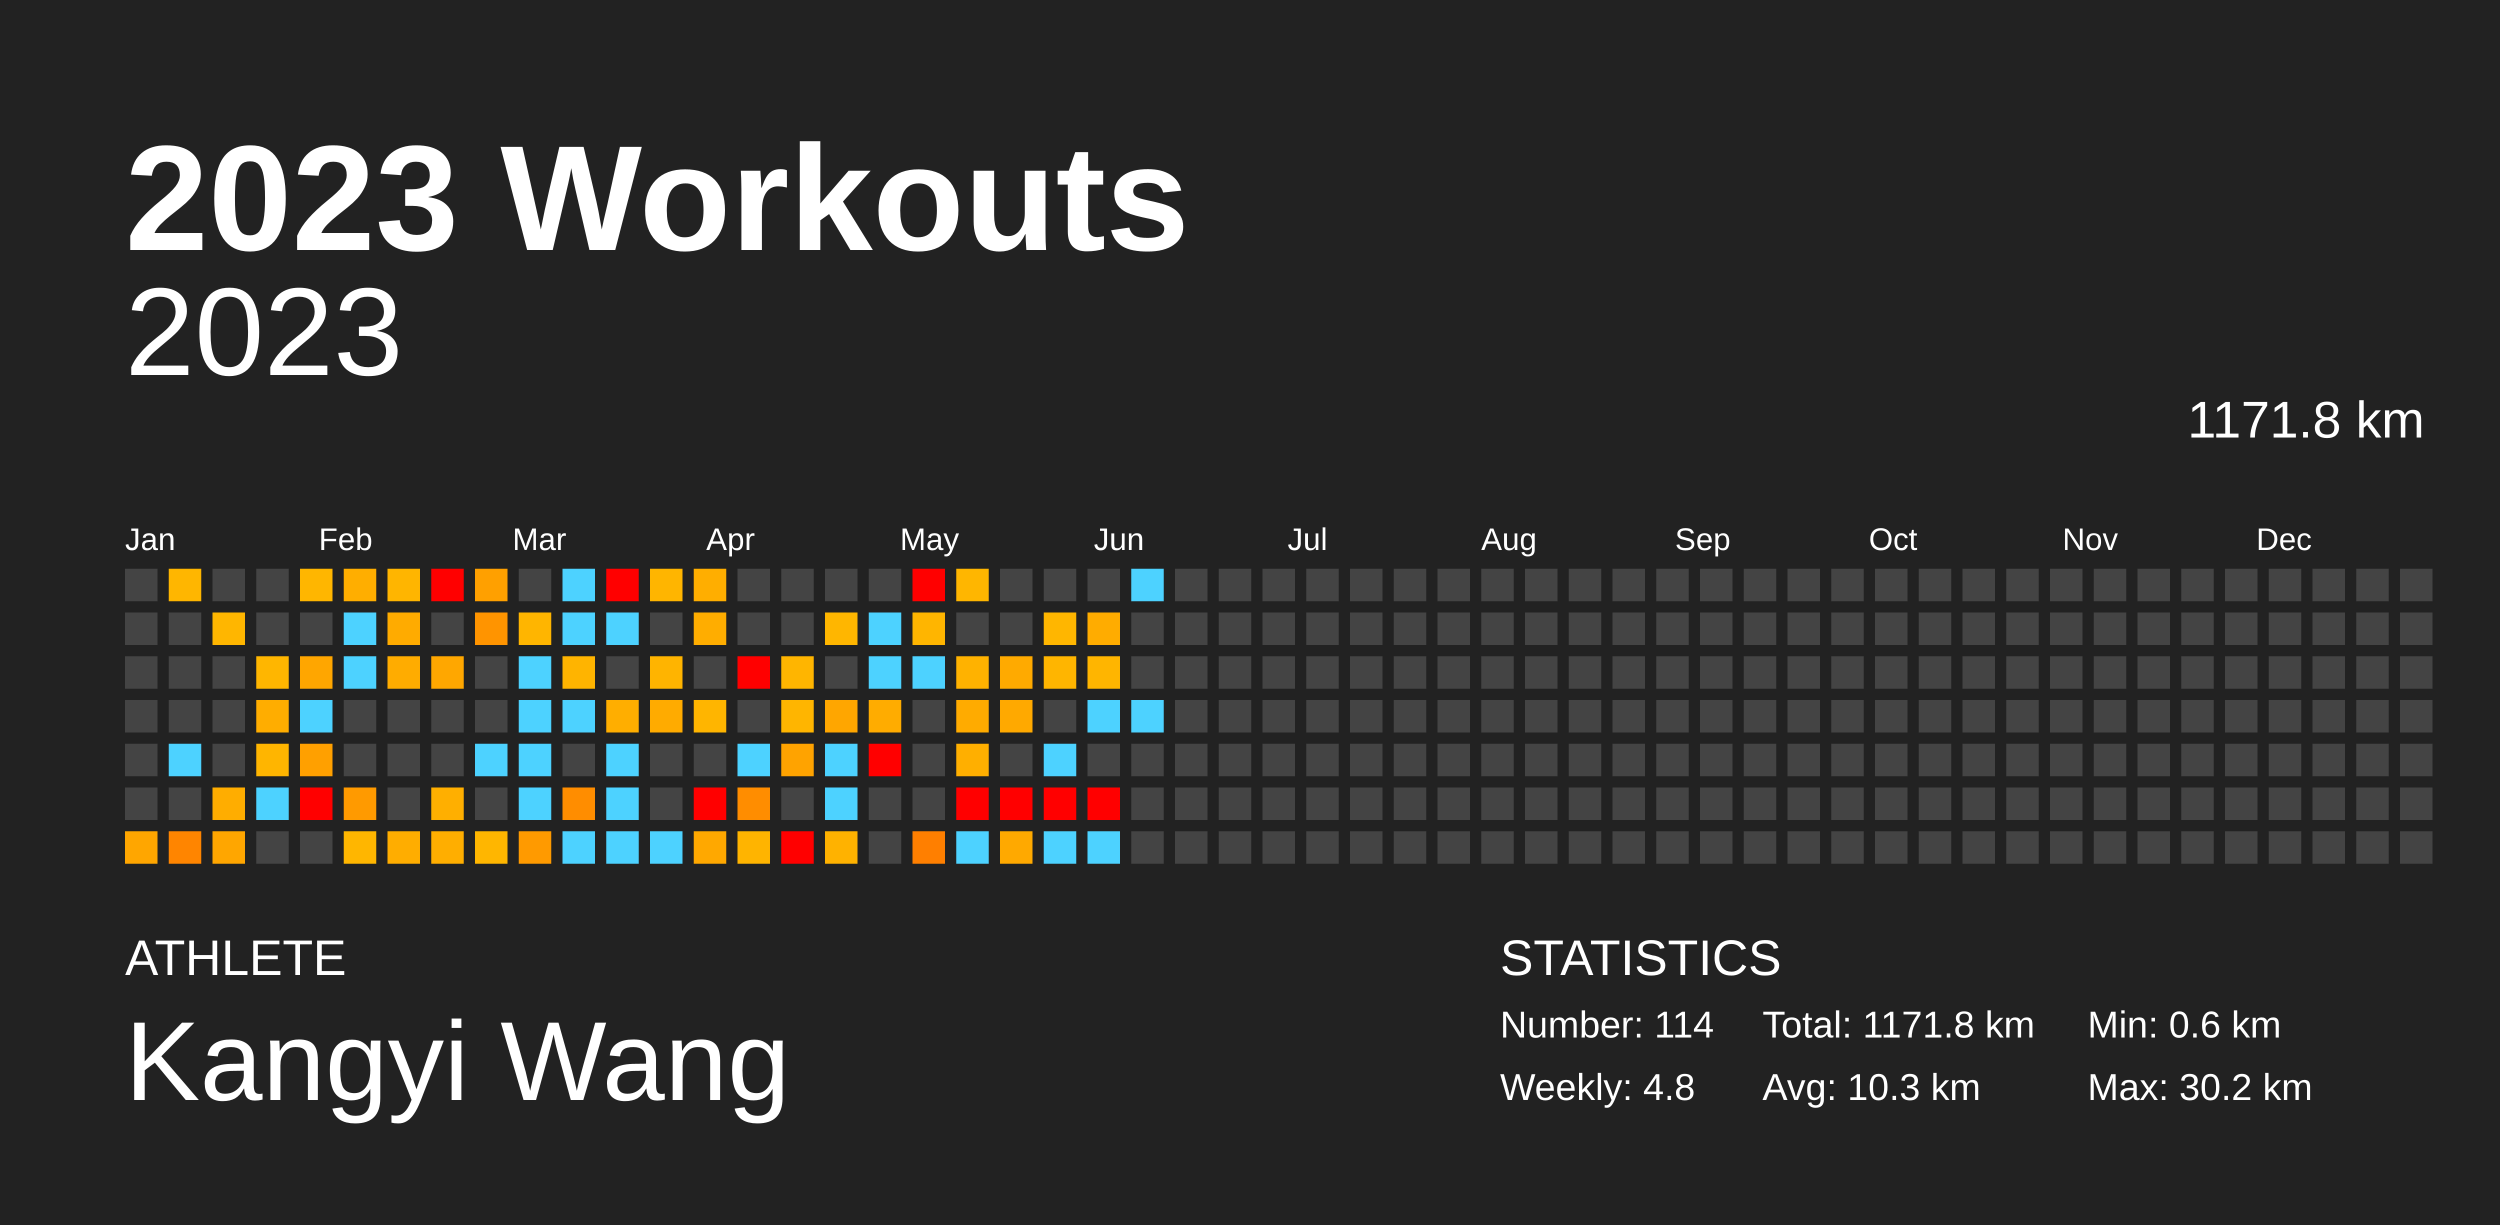
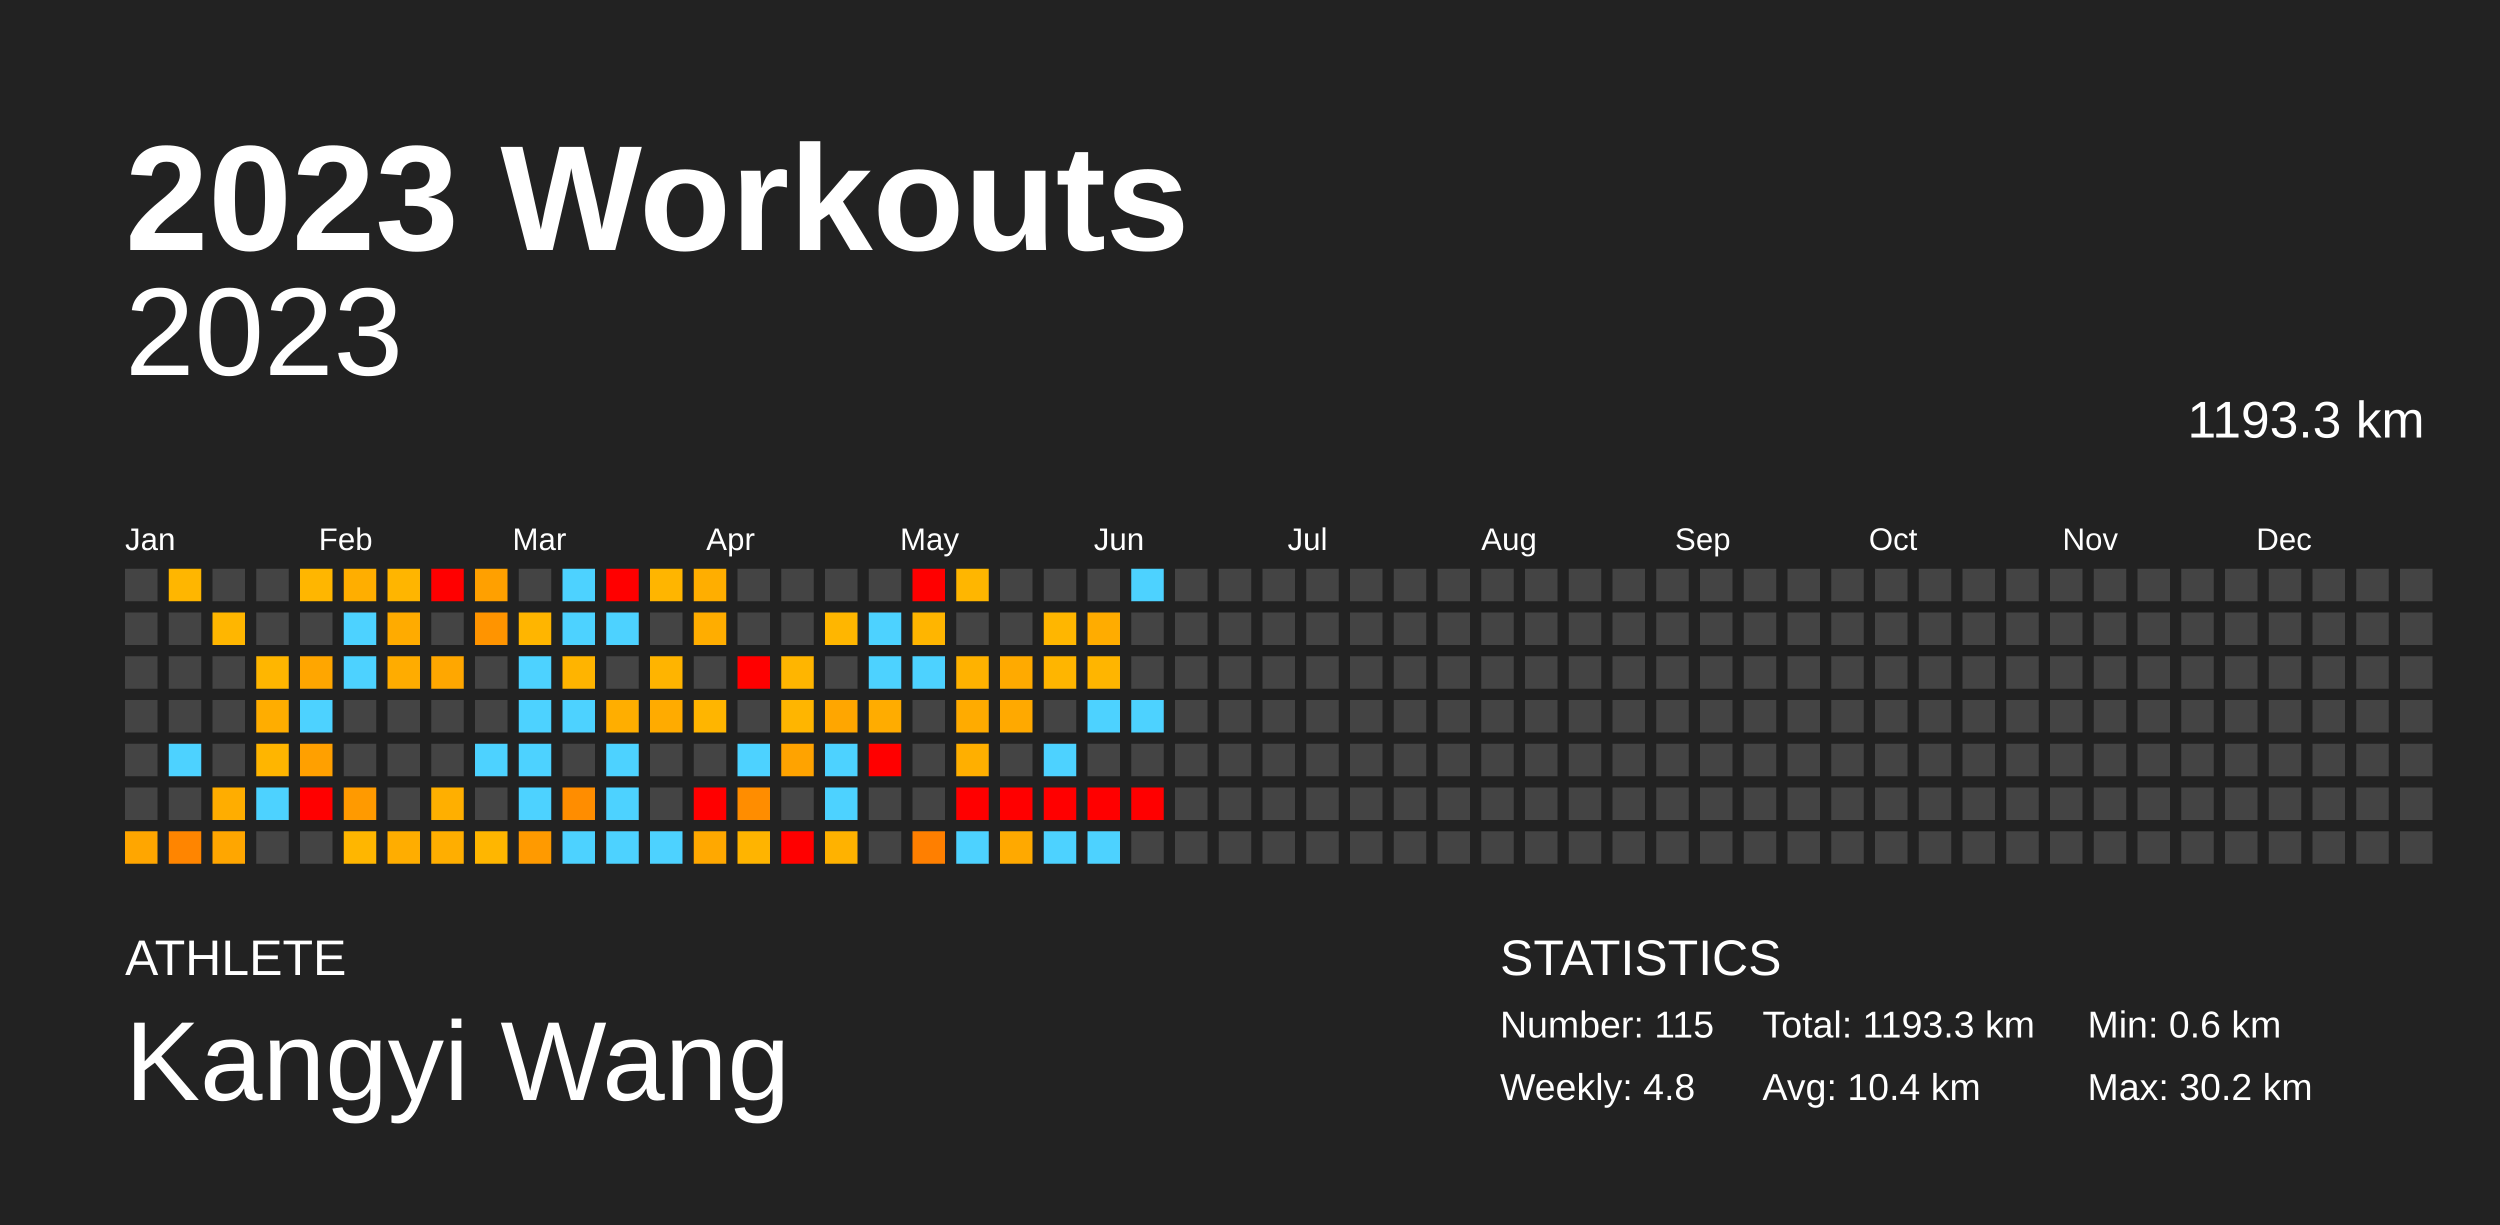
<svg xmlns="http://www.w3.org/2000/svg" baseProfile="full" height="98mm" version="1.1" viewBox="0,0,200,98" width="200mm">
  <defs />
  <rect fill="#222222" height="98" width="200" x="0" y="0" />
  <text fill="#FFFFFF" style="font-size:12px; font-family:Arial; font-weight:bold;" x="10" y="20">2023 Workouts</text>
  <text fill="#FFFFFF" style="font-size:4px; font-family:Arial" x="10" y="78">ATHLETE</text>
  <text fill="#FFFFFF" style="font-size:9px; font-family:Arial" x="10" y="88">Kangyi Wang</text>
  <text fill="#FFFFFF" style="font-size:4px; font-family:Arial" x="120" y="78">STATISTICS</text>
-   <text fill="#FFFFFF" style="font-size:3px; font-family:Arial" x="120" y="83">Number: 114</text>
+   <text fill="#FFFFFF" style="font-size:3px; font-family:Arial" x="120" y="83">Number: 115</text>
  <text fill="#FFFFFF" style="font-size:3px; font-family:Arial" x="120" y="88">Weekly: 4.8</text>
-   <text fill="#FFFFFF" style="font-size:3px; font-family:Arial" x="141" y="83">Total: 1171.8 km</text>
-   <text fill="#FFFFFF" style="font-size:3px; font-family:Arial" x="141" y="88">Avg: 10.3 km</text>
+   <text fill="#FFFFFF" style="font-size:3px; font-family:Arial" x="141" y="83">Total: 1193.3 km</text>
+   <text fill="#FFFFFF" style="font-size:3px; font-family:Arial" x="141" y="88">Avg: 10.4 km</text>
  <text fill="#FFFFFF" style="font-size:3px; font-family:Arial" x="167" y="83">Min: 0.6 km</text>
  <text fill="#FFFFFF" style="font-size:3px; font-family:Arial" x="167" y="88">Max: 30.2 km</text>
  <text alignment-baseline="hanging" fill="#FFFFFF" style="font-size:10.0px; font-family:Arial;" x="10" y="30">2023</text>
-   <text alignment-baseline="hanging" fill="#FFFFFF" style="font-size:4.125px; font-family:Arial;" x="175" y="35">1171.8 km</text>
+   <text alignment-baseline="hanging" fill="#FFFFFF" style="font-size:4.125px; font-family:Arial;" x="175" y="35">1193.3 km</text>
  <text fill="#FFFFFF" style="font-size:2.5px; font-family:Arial" x="10.0" y="44">Jan</text>
  <text fill="#FFFFFF" style="font-size:2.5px; font-family:Arial" x="25.5" y="44">Feb</text>
  <text fill="#FFFFFF" style="font-size:2.5px; font-family:Arial" x="41.0" y="44">Mar</text>
  <text fill="#FFFFFF" style="font-size:2.5px; font-family:Arial" x="56.5" y="44">Apr</text>
  <text fill="#FFFFFF" style="font-size:2.5px; font-family:Arial" x="72.0" y="44">May</text>
  <text fill="#FFFFFF" style="font-size:2.5px; font-family:Arial" x="87.5" y="44">Jun</text>
  <text fill="#FFFFFF" style="font-size:2.5px; font-family:Arial" x="103.0" y="44">Jul</text>
  <text fill="#FFFFFF" style="font-size:2.5px; font-family:Arial" x="118.5" y="44">Aug</text>
  <text fill="#FFFFFF" style="font-size:2.5px; font-family:Arial" x="134.0" y="44">Sep</text>
  <text fill="#FFFFFF" style="font-size:2.5px; font-family:Arial" x="149.5" y="44">Oct</text>
  <text fill="#FFFFFF" style="font-size:2.5px; font-family:Arial" x="165.0" y="44">Nov</text>
  <text fill="#FFFFFF" style="font-size:2.5px; font-family:Arial" x="180.5" y="44">Dec</text>
  <rect fill="#444444" height="2.6" width="2.6" x="10.0" y="45.5" />
  <rect fill="#444444" height="2.6" width="2.6" x="10.0" y="49.0" />
  <rect fill="#444444" height="2.6" width="2.6" x="10.0" y="52.5" />
  <rect fill="#444444" height="2.6" width="2.6" x="10.0" y="56.0" />
  <rect fill="#444444" height="2.6" width="2.6" x="10.0" y="59.5" />
  <rect fill="#444444" height="2.6" width="2.6" x="10.0" y="63.0" />
  <rect fill="#ffa600" height="2.6" width="2.6" x="10.0" y="66.5" />
  <rect fill="#ffb600" height="2.6" width="2.6" x="13.5" y="45.5" />
  <rect fill="#444444" height="2.6" width="2.6" x="13.5" y="49.0" />
  <rect fill="#444444" height="2.6" width="2.6" x="13.5" y="52.5" />
  <rect fill="#444444" height="2.6" width="2.6" x="13.5" y="56.0" />
  <rect fill="#4dd2ff" height="2.6" width="2.6" x="13.5" y="59.5" />
  <rect fill="#444444" height="2.6" width="2.6" x="13.5" y="63.0" />
  <rect fill="#ff8500" height="2.6" width="2.6" x="13.5" y="66.5" />
  <rect fill="#444444" height="2.6" width="2.6" x="17.0" y="45.5" />
  <rect fill="#ffb600" height="2.6" width="2.6" x="17.0" y="49.0" />
  <rect fill="#444444" height="2.6" width="2.6" x="17.0" y="52.5" />
  <rect fill="#444444" height="2.6" width="2.6" x="17.0" y="56.0" />
  <rect fill="#444444" height="2.6" width="2.6" x="17.0" y="59.5" />
  <rect fill="#ffad00" height="2.6" width="2.6" x="17.0" y="63.0" />
  <rect fill="#ffa600" height="2.6" width="2.6" x="17.0" y="66.5" />
  <rect fill="#444444" height="2.6" width="2.6" x="20.5" y="45.5" />
  <rect fill="#444444" height="2.6" width="2.6" x="20.5" y="49.0" />
  <rect fill="#ffb600" height="2.6" width="2.6" x="20.5" y="52.5" />
  <rect fill="#ffad00" height="2.6" width="2.6" x="20.5" y="56.0" />
  <rect fill="#ffb500" height="2.6" width="2.6" x="20.5" y="59.5" />
  <rect fill="#4dd2ff" height="2.6" width="2.6" x="20.5" y="63.0" />
  <rect fill="#444444" height="2.6" width="2.6" x="20.5" y="66.5" />
  <rect fill="#ffb600" height="2.6" width="2.6" x="24.0" y="45.5" />
  <rect fill="#444444" height="2.6" width="2.6" x="24.0" y="49.0" />
  <rect fill="#ffa600" height="2.6" width="2.6" x="24.0" y="52.5" />
  <rect fill="#4dd2ff" height="2.6" width="2.6" x="24.0" y="56.0" />
  <rect fill="#ffa000" height="2.6" width="2.6" x="24.0" y="59.5" />
  <rect fill="red" height="2.6" width="2.6" x="24.0" y="63.0" />
  <rect fill="#444444" height="2.6" width="2.6" x="24.0" y="66.5" />
  <rect fill="#ffae00" height="2.6" width="2.6" x="27.5" y="45.5" />
  <rect fill="#4dd2ff" height="2.6" width="2.6" x="27.5" y="49.0" />
  <rect fill="#4dd2ff" height="2.6" width="2.6" x="27.5" y="52.5" />
  <rect fill="#444444" height="2.6" width="2.6" x="27.5" y="56.0" />
  <rect fill="#444444" height="2.6" width="2.6" x="27.5" y="59.5" />
  <rect fill="#ff9a00" height="2.6" width="2.6" x="27.5" y="63.0" />
  <rect fill="#ffb600" height="2.6" width="2.6" x="27.5" y="66.5" />
  <rect fill="#ffb500" height="2.6" width="2.6" x="31.0" y="45.5" />
  <rect fill="#ffab00" height="2.6" width="2.6" x="31.0" y="49.0" />
  <rect fill="#ffac00" height="2.6" width="2.6" x="31.0" y="52.5" />
  <rect fill="#444444" height="2.6" width="2.6" x="31.0" y="56.0" />
  <rect fill="#444444" height="2.6" width="2.6" x="31.0" y="59.5" />
  <rect fill="#444444" height="2.6" width="2.6" x="31.0" y="63.0" />
  <rect fill="#ffad00" height="2.6" width="2.6" x="31.0" y="66.5" />
  <rect fill="red" height="2.6" width="2.6" x="34.5" y="45.5" />
  <rect fill="#444444" height="2.6" width="2.6" x="34.5" y="49.0" />
  <rect fill="#ffa700" height="2.6" width="2.6" x="34.5" y="52.5" />
  <rect fill="#444444" height="2.6" width="2.6" x="34.5" y="56.0" />
  <rect fill="#444444" height="2.6" width="2.6" x="34.5" y="59.5" />
  <rect fill="#ffaf00" height="2.6" width="2.6" x="34.5" y="63.0" />
  <rect fill="#ffae00" height="2.6" width="2.6" x="34.5" y="66.5" />
  <rect fill="#ffa000" height="2.6" width="2.6" x="38.0" y="45.5" />
  <rect fill="#ff9400" height="2.6" width="2.6" x="38.0" y="49.0" />
  <rect fill="#444444" height="2.6" width="2.6" x="38.0" y="52.5" />
  <rect fill="#444444" height="2.6" width="2.6" x="38.0" y="56.0" />
  <rect fill="#4dd2ff" height="2.6" width="2.6" x="38.0" y="59.5" />
  <rect fill="#444444" height="2.6" width="2.6" x="38.0" y="63.0" />
  <rect fill="#ffb600" height="2.6" width="2.6" x="38.0" y="66.5" />
  <rect fill="#444444" height="2.6" width="2.6" x="41.5" y="45.5" />
  <rect fill="#ffb500" height="2.6" width="2.6" x="41.5" y="49.0" />
  <rect fill="#4dd2ff" height="2.6" width="2.6" x="41.5" y="52.5" />
  <rect fill="#4dd2ff" height="2.6" width="2.6" x="41.5" y="56.0" />
  <rect fill="#4dd2ff" height="2.6" width="2.6" x="41.5" y="59.5" />
  <rect fill="#4dd2ff" height="2.6" width="2.6" x="41.5" y="63.0" />
  <rect fill="#ff9a00" height="2.6" width="2.6" x="41.5" y="66.5" />
  <rect fill="#4dd2ff" height="2.6" width="2.6" x="45.0" y="45.5" />
  <rect fill="#4dd2ff" height="2.6" width="2.6" x="45.0" y="49.0" />
  <rect fill="#ffb400" height="2.6" width="2.6" x="45.0" y="52.5" />
  <rect fill="#4dd2ff" height="2.6" width="2.6" x="45.0" y="56.0" />
  <rect fill="#444444" height="2.6" width="2.6" x="45.0" y="59.5" />
  <rect fill="#ff8d00" height="2.6" width="2.6" x="45.0" y="63.0" />
  <rect fill="#4dd2ff" height="2.6" width="2.6" x="45.0" y="66.5" />
  <rect fill="red" height="2.6" width="2.6" x="48.5" y="45.5" />
  <rect fill="#4dd2ff" height="2.6" width="2.6" x="48.5" y="49.0" />
  <rect fill="#444444" height="2.6" width="2.6" x="48.5" y="52.5" />
  <rect fill="#ffae00" height="2.6" width="2.6" x="48.5" y="56.0" />
  <rect fill="#4dd2ff" height="2.6" width="2.6" x="48.5" y="59.5" />
  <rect fill="#4dd2ff" height="2.6" width="2.6" x="48.5" y="63.0" />
  <rect fill="#4dd2ff" height="2.6" width="2.6" x="48.5" y="66.5" />
  <rect fill="#ffb500" height="2.6" width="2.6" x="52.0" y="45.5" />
  <rect fill="#444444" height="2.6" width="2.6" x="52.0" y="49.0" />
  <rect fill="#ffb400" height="2.6" width="2.6" x="52.0" y="52.5" />
  <rect fill="#ffab00" height="2.6" width="2.6" x="52.0" y="56.0" />
  <rect fill="#444444" height="2.6" width="2.6" x="52.0" y="59.5" />
  <rect fill="#444444" height="2.6" width="2.6" x="52.0" y="63.0" />
  <rect fill="#4dd2ff" height="2.6" width="2.6" x="52.0" y="66.5" />
  <rect fill="#ffae00" height="2.6" width="2.6" x="55.5" y="45.5" />
  <rect fill="#ffad00" height="2.6" width="2.6" x="55.5" y="49.0" />
  <rect fill="#444444" height="2.6" width="2.6" x="55.5" y="52.5" />
  <rect fill="#ffb500" height="2.6" width="2.6" x="55.5" y="56.0" />
  <rect fill="#444444" height="2.6" width="2.6" x="55.5" y="59.5" />
  <rect fill="red" height="2.6" width="2.6" x="55.5" y="63.0" />
  <rect fill="#ffa800" height="2.6" width="2.6" x="55.5" y="66.5" />
  <rect fill="#444444" height="2.6" width="2.6" x="59.0" y="45.5" />
  <rect fill="#444444" height="2.6" width="2.6" x="59.0" y="49.0" />
  <rect fill="red" height="2.6" width="2.6" x="59.0" y="52.5" />
  <rect fill="#444444" height="2.6" width="2.6" x="59.0" y="56.0" />
  <rect fill="#4dd2ff" height="2.6" width="2.6" x="59.0" y="59.5" />
  <rect fill="#ff8d00" height="2.6" width="2.6" x="59.0" y="63.0" />
  <rect fill="#ffb400" height="2.6" width="2.6" x="59.0" y="66.5" />
  <rect fill="#444444" height="2.6" width="2.6" x="62.5" y="45.5" />
  <rect fill="#444444" height="2.6" width="2.6" x="62.5" y="49.0" />
  <rect fill="#ffb500" height="2.6" width="2.6" x="62.5" y="52.5" />
  <rect fill="#ffb500" height="2.6" width="2.6" x="62.5" y="56.0" />
  <rect fill="#ffa300" height="2.6" width="2.6" x="62.5" y="59.5" />
  <rect fill="#444444" height="2.6" width="2.6" x="62.5" y="63.0" />
  <rect fill="red" height="2.6" width="2.6" x="62.5" y="66.5" />
  <rect fill="#444444" height="2.6" width="2.6" x="66.0" y="45.5" />
  <rect fill="#ffb600" height="2.6" width="2.6" x="66.0" y="49.0" />
  <rect fill="#444444" height="2.6" width="2.6" x="66.0" y="52.5" />
  <rect fill="#ffa600" height="2.6" width="2.6" x="66.0" y="56.0" />
  <rect fill="#4dd2ff" height="2.6" width="2.6" x="66.0" y="59.5" />
  <rect fill="#4dd2ff" height="2.6" width="2.6" x="66.0" y="63.0" />
  <rect fill="#ffb200" height="2.6" width="2.6" x="66.0" y="66.5" />
  <rect fill="#444444" height="2.6" width="2.6" x="69.5" y="45.5" />
  <rect fill="#4dd2ff" height="2.6" width="2.6" x="69.5" y="49.0" />
  <rect fill="#4dd2ff" height="2.6" width="2.6" x="69.5" y="52.5" />
  <rect fill="#ffac00" height="2.6" width="2.6" x="69.5" y="56.0" />
  <rect fill="red" height="2.6" width="2.6" x="69.5" y="59.5" />
  <rect fill="#444444" height="2.6" width="2.6" x="69.5" y="63.0" />
  <rect fill="#444444" height="2.6" width="2.6" x="69.5" y="66.5" />
  <rect fill="red" height="2.6" width="2.6" x="73.0" y="45.5" />
  <rect fill="#ffb500" height="2.6" width="2.6" x="73.0" y="49.0" />
  <rect fill="#4dd2ff" height="2.6" width="2.6" x="73.0" y="52.5" />
  <rect fill="#444444" height="2.6" width="2.6" x="73.0" y="56.0" />
  <rect fill="#444444" height="2.6" width="2.6" x="73.0" y="59.5" />
  <rect fill="#444444" height="2.6" width="2.6" x="73.0" y="63.0" />
  <rect fill="#ff7f00" height="2.6" width="2.6" x="73.0" y="66.5" />
  <rect fill="#ffb600" height="2.6" width="2.6" x="76.5" y="45.5" />
  <rect fill="#444444" height="2.6" width="2.6" x="76.5" y="49.0" />
  <rect fill="#ffb200" height="2.6" width="2.6" x="76.5" y="52.5" />
  <rect fill="#ffab00" height="2.6" width="2.6" x="76.5" y="56.0" />
  <rect fill="#ffaf00" height="2.6" width="2.6" x="76.5" y="59.5" />
  <rect fill="red" height="2.6" width="2.6" x="76.5" y="63.0" />
  <rect fill="#4dd2ff" height="2.6" width="2.6" x="76.5" y="66.5" />
  <rect fill="#444444" height="2.6" width="2.6" x="80.0" y="45.5" />
  <rect fill="#444444" height="2.6" width="2.6" x="80.0" y="49.0" />
  <rect fill="#ffaa00" height="2.6" width="2.6" x="80.0" y="52.5" />
  <rect fill="#ffa900" height="2.6" width="2.6" x="80.0" y="56.0" />
  <rect fill="#444444" height="2.6" width="2.6" x="80.0" y="59.5" />
  <rect fill="red" height="2.6" width="2.6" x="80.0" y="63.0" />
  <rect fill="#ffa900" height="2.6" width="2.6" x="80.0" y="66.5" />
  <rect fill="#444444" height="2.6" width="2.6" x="83.5" y="45.5" />
  <rect fill="#ffb600" height="2.6" width="2.6" x="83.5" y="49.0" />
  <rect fill="#ffb500" height="2.6" width="2.6" x="83.5" y="52.5" />
  <rect fill="#444444" height="2.6" width="2.6" x="83.5" y="56.0" />
  <rect fill="#4dd2ff" height="2.6" width="2.6" x="83.5" y="59.5" />
  <rect fill="red" height="2.6" width="2.6" x="83.5" y="63.0" />
  <rect fill="#4dd2ff" height="2.6" width="2.6" x="83.5" y="66.5" />
  <rect fill="#444444" height="2.6" width="2.6" x="87.0" y="45.5" />
  <rect fill="#ffac00" height="2.6" width="2.6" x="87.0" y="49.0" />
  <rect fill="#ffb500" height="2.6" width="2.6" x="87.0" y="52.5" />
  <rect fill="#4dd2ff" height="2.6" width="2.6" x="87.0" y="56.0" />
  <rect fill="#444444" height="2.6" width="2.6" x="87.0" y="59.5" />
  <rect fill="red" height="2.6" width="2.6" x="87.0" y="63.0" />
  <rect fill="#4dd2ff" height="2.6" width="2.6" x="87.0" y="66.5" />
  <rect fill="#4dd2ff" height="2.6" width="2.6" x="90.5" y="45.5" />
  <rect fill="#444444" height="2.6" width="2.6" x="90.5" y="49.0" />
  <rect fill="#444444" height="2.6" width="2.6" x="90.5" y="52.5" />
  <rect fill="#4dd2ff" height="2.6" width="2.6" x="90.5" y="56.0" />
  <rect fill="#444444" height="2.6" width="2.6" x="90.5" y="59.5" />
-   <rect fill="#444444" height="2.6" width="2.6" x="90.5" y="63.0" />
+   <rect fill="red" height="2.6" width="2.6" x="90.5" y="63.0" />
  <rect fill="#444444" height="2.6" width="2.6" x="90.5" y="66.5" />
  <rect fill="#444444" height="2.6" width="2.6" x="94.0" y="45.5" />
  <rect fill="#444444" height="2.6" width="2.6" x="94.0" y="49.0" />
  <rect fill="#444444" height="2.6" width="2.6" x="94.0" y="52.5" />
  <rect fill="#444444" height="2.6" width="2.6" x="94.0" y="56.0" />
  <rect fill="#444444" height="2.6" width="2.6" x="94.0" y="59.5" />
  <rect fill="#444444" height="2.6" width="2.6" x="94.0" y="63.0" />
  <rect fill="#444444" height="2.6" width="2.6" x="94.0" y="66.5" />
  <rect fill="#444444" height="2.6" width="2.6" x="97.5" y="45.5" />
  <rect fill="#444444" height="2.6" width="2.6" x="97.5" y="49.0" />
  <rect fill="#444444" height="2.6" width="2.6" x="97.5" y="52.5" />
  <rect fill="#444444" height="2.6" width="2.6" x="97.5" y="56.0" />
  <rect fill="#444444" height="2.6" width="2.6" x="97.5" y="59.5" />
  <rect fill="#444444" height="2.6" width="2.6" x="97.5" y="63.0" />
  <rect fill="#444444" height="2.6" width="2.6" x="97.5" y="66.5" />
  <rect fill="#444444" height="2.6" width="2.6" x="101.0" y="45.5" />
  <rect fill="#444444" height="2.6" width="2.6" x="101.0" y="49.0" />
  <rect fill="#444444" height="2.6" width="2.6" x="101.0" y="52.5" />
  <rect fill="#444444" height="2.6" width="2.6" x="101.0" y="56.0" />
  <rect fill="#444444" height="2.6" width="2.6" x="101.0" y="59.5" />
  <rect fill="#444444" height="2.6" width="2.6" x="101.0" y="63.0" />
  <rect fill="#444444" height="2.6" width="2.6" x="101.0" y="66.5" />
  <rect fill="#444444" height="2.6" width="2.6" x="104.5" y="45.5" />
  <rect fill="#444444" height="2.6" width="2.6" x="104.5" y="49.0" />
  <rect fill="#444444" height="2.6" width="2.6" x="104.5" y="52.5" />
  <rect fill="#444444" height="2.6" width="2.6" x="104.5" y="56.0" />
  <rect fill="#444444" height="2.6" width="2.6" x="104.5" y="59.5" />
  <rect fill="#444444" height="2.6" width="2.6" x="104.5" y="63.0" />
  <rect fill="#444444" height="2.6" width="2.6" x="104.5" y="66.5" />
  <rect fill="#444444" height="2.6" width="2.6" x="108.0" y="45.5" />
  <rect fill="#444444" height="2.6" width="2.6" x="108.0" y="49.0" />
  <rect fill="#444444" height="2.6" width="2.6" x="108.0" y="52.5" />
  <rect fill="#444444" height="2.6" width="2.6" x="108.0" y="56.0" />
  <rect fill="#444444" height="2.6" width="2.6" x="108.0" y="59.5" />
  <rect fill="#444444" height="2.6" width="2.6" x="108.0" y="63.0" />
  <rect fill="#444444" height="2.6" width="2.6" x="108.0" y="66.5" />
  <rect fill="#444444" height="2.6" width="2.6" x="111.5" y="45.5" />
  <rect fill="#444444" height="2.6" width="2.6" x="111.5" y="49.0" />
  <rect fill="#444444" height="2.6" width="2.6" x="111.5" y="52.5" />
  <rect fill="#444444" height="2.6" width="2.6" x="111.5" y="56.0" />
  <rect fill="#444444" height="2.6" width="2.6" x="111.5" y="59.5" />
  <rect fill="#444444" height="2.6" width="2.6" x="111.5" y="63.0" />
  <rect fill="#444444" height="2.6" width="2.6" x="111.5" y="66.5" />
  <rect fill="#444444" height="2.6" width="2.6" x="115.0" y="45.5" />
  <rect fill="#444444" height="2.6" width="2.6" x="115.0" y="49.0" />
  <rect fill="#444444" height="2.6" width="2.6" x="115.0" y="52.5" />
  <rect fill="#444444" height="2.6" width="2.6" x="115.0" y="56.0" />
  <rect fill="#444444" height="2.6" width="2.6" x="115.0" y="59.5" />
  <rect fill="#444444" height="2.6" width="2.6" x="115.0" y="63.0" />
  <rect fill="#444444" height="2.6" width="2.6" x="115.0" y="66.5" />
  <rect fill="#444444" height="2.6" width="2.6" x="118.5" y="45.5" />
  <rect fill="#444444" height="2.6" width="2.6" x="118.5" y="49.0" />
  <rect fill="#444444" height="2.6" width="2.6" x="118.5" y="52.5" />
  <rect fill="#444444" height="2.6" width="2.6" x="118.5" y="56.0" />
  <rect fill="#444444" height="2.6" width="2.6" x="118.5" y="59.5" />
  <rect fill="#444444" height="2.6" width="2.6" x="118.5" y="63.0" />
  <rect fill="#444444" height="2.6" width="2.6" x="118.5" y="66.5" />
  <rect fill="#444444" height="2.6" width="2.6" x="122.0" y="45.5" />
  <rect fill="#444444" height="2.6" width="2.6" x="122.0" y="49.0" />
  <rect fill="#444444" height="2.6" width="2.6" x="122.0" y="52.5" />
  <rect fill="#444444" height="2.6" width="2.6" x="122.0" y="56.0" />
  <rect fill="#444444" height="2.6" width="2.6" x="122.0" y="59.5" />
  <rect fill="#444444" height="2.6" width="2.6" x="122.0" y="63.0" />
  <rect fill="#444444" height="2.6" width="2.6" x="122.0" y="66.5" />
  <rect fill="#444444" height="2.6" width="2.6" x="125.5" y="45.5" />
  <rect fill="#444444" height="2.6" width="2.6" x="125.5" y="49.0" />
  <rect fill="#444444" height="2.6" width="2.6" x="125.5" y="52.5" />
  <rect fill="#444444" height="2.6" width="2.6" x="125.5" y="56.0" />
  <rect fill="#444444" height="2.6" width="2.6" x="125.5" y="59.5" />
  <rect fill="#444444" height="2.6" width="2.6" x="125.5" y="63.0" />
  <rect fill="#444444" height="2.6" width="2.6" x="125.5" y="66.5" />
  <rect fill="#444444" height="2.6" width="2.6" x="129.0" y="45.5" />
  <rect fill="#444444" height="2.6" width="2.6" x="129.0" y="49.0" />
  <rect fill="#444444" height="2.6" width="2.6" x="129.0" y="52.5" />
  <rect fill="#444444" height="2.6" width="2.6" x="129.0" y="56.0" />
  <rect fill="#444444" height="2.6" width="2.6" x="129.0" y="59.5" />
  <rect fill="#444444" height="2.6" width="2.6" x="129.0" y="63.0" />
  <rect fill="#444444" height="2.6" width="2.6" x="129.0" y="66.5" />
  <rect fill="#444444" height="2.6" width="2.6" x="132.5" y="45.5" />
  <rect fill="#444444" height="2.6" width="2.6" x="132.5" y="49.0" />
  <rect fill="#444444" height="2.6" width="2.6" x="132.5" y="52.5" />
  <rect fill="#444444" height="2.6" width="2.6" x="132.5" y="56.0" />
  <rect fill="#444444" height="2.6" width="2.6" x="132.5" y="59.5" />
  <rect fill="#444444" height="2.6" width="2.6" x="132.5" y="63.0" />
  <rect fill="#444444" height="2.6" width="2.6" x="132.5" y="66.5" />
  <rect fill="#444444" height="2.6" width="2.6" x="136.0" y="45.5" />
  <rect fill="#444444" height="2.6" width="2.6" x="136.0" y="49.0" />
  <rect fill="#444444" height="2.6" width="2.6" x="136.0" y="52.5" />
  <rect fill="#444444" height="2.6" width="2.6" x="136.0" y="56.0" />
  <rect fill="#444444" height="2.6" width="2.6" x="136.0" y="59.5" />
  <rect fill="#444444" height="2.6" width="2.6" x="136.0" y="63.0" />
  <rect fill="#444444" height="2.6" width="2.6" x="136.0" y="66.5" />
  <rect fill="#444444" height="2.6" width="2.6" x="139.5" y="45.5" />
  <rect fill="#444444" height="2.6" width="2.6" x="139.5" y="49.0" />
  <rect fill="#444444" height="2.6" width="2.6" x="139.5" y="52.5" />
  <rect fill="#444444" height="2.6" width="2.6" x="139.5" y="56.0" />
  <rect fill="#444444" height="2.6" width="2.6" x="139.5" y="59.5" />
  <rect fill="#444444" height="2.6" width="2.6" x="139.5" y="63.0" />
  <rect fill="#444444" height="2.6" width="2.6" x="139.5" y="66.5" />
  <rect fill="#444444" height="2.6" width="2.6" x="143.0" y="45.5" />
  <rect fill="#444444" height="2.6" width="2.6" x="143.0" y="49.0" />
  <rect fill="#444444" height="2.6" width="2.6" x="143.0" y="52.5" />
  <rect fill="#444444" height="2.6" width="2.6" x="143.0" y="56.0" />
  <rect fill="#444444" height="2.6" width="2.6" x="143.0" y="59.5" />
  <rect fill="#444444" height="2.6" width="2.6" x="143.0" y="63.0" />
  <rect fill="#444444" height="2.6" width="2.6" x="143.0" y="66.5" />
  <rect fill="#444444" height="2.6" width="2.6" x="146.5" y="45.5" />
  <rect fill="#444444" height="2.6" width="2.6" x="146.5" y="49.0" />
  <rect fill="#444444" height="2.6" width="2.6" x="146.5" y="52.5" />
  <rect fill="#444444" height="2.6" width="2.6" x="146.5" y="56.0" />
  <rect fill="#444444" height="2.6" width="2.6" x="146.5" y="59.5" />
  <rect fill="#444444" height="2.6" width="2.6" x="146.5" y="63.0" />
  <rect fill="#444444" height="2.6" width="2.6" x="146.5" y="66.5" />
  <rect fill="#444444" height="2.6" width="2.6" x="150.0" y="45.5" />
  <rect fill="#444444" height="2.6" width="2.6" x="150.0" y="49.0" />
  <rect fill="#444444" height="2.6" width="2.6" x="150.0" y="52.5" />
  <rect fill="#444444" height="2.6" width="2.6" x="150.0" y="56.0" />
  <rect fill="#444444" height="2.6" width="2.6" x="150.0" y="59.5" />
  <rect fill="#444444" height="2.6" width="2.6" x="150.0" y="63.0" />
  <rect fill="#444444" height="2.6" width="2.6" x="150.0" y="66.5" />
  <rect fill="#444444" height="2.6" width="2.6" x="153.5" y="45.5" />
  <rect fill="#444444" height="2.6" width="2.6" x="153.5" y="49.0" />
  <rect fill="#444444" height="2.6" width="2.6" x="153.5" y="52.5" />
  <rect fill="#444444" height="2.6" width="2.6" x="153.5" y="56.0" />
  <rect fill="#444444" height="2.6" width="2.6" x="153.5" y="59.5" />
  <rect fill="#444444" height="2.6" width="2.6" x="153.5" y="63.0" />
  <rect fill="#444444" height="2.6" width="2.6" x="153.5" y="66.5" />
  <rect fill="#444444" height="2.6" width="2.6" x="157.0" y="45.5" />
  <rect fill="#444444" height="2.6" width="2.6" x="157.0" y="49.0" />
  <rect fill="#444444" height="2.6" width="2.6" x="157.0" y="52.5" />
  <rect fill="#444444" height="2.6" width="2.6" x="157.0" y="56.0" />
  <rect fill="#444444" height="2.6" width="2.6" x="157.0" y="59.5" />
  <rect fill="#444444" height="2.6" width="2.6" x="157.0" y="63.0" />
  <rect fill="#444444" height="2.6" width="2.6" x="157.0" y="66.5" />
  <rect fill="#444444" height="2.6" width="2.6" x="160.5" y="45.5" />
  <rect fill="#444444" height="2.6" width="2.6" x="160.5" y="49.0" />
  <rect fill="#444444" height="2.6" width="2.6" x="160.5" y="52.5" />
  <rect fill="#444444" height="2.6" width="2.6" x="160.5" y="56.0" />
  <rect fill="#444444" height="2.6" width="2.6" x="160.5" y="59.5" />
  <rect fill="#444444" height="2.6" width="2.6" x="160.5" y="63.0" />
  <rect fill="#444444" height="2.6" width="2.6" x="160.5" y="66.5" />
  <rect fill="#444444" height="2.6" width="2.6" x="164.0" y="45.5" />
  <rect fill="#444444" height="2.6" width="2.6" x="164.0" y="49.0" />
  <rect fill="#444444" height="2.6" width="2.6" x="164.0" y="52.5" />
  <rect fill="#444444" height="2.6" width="2.6" x="164.0" y="56.0" />
  <rect fill="#444444" height="2.6" width="2.6" x="164.0" y="59.5" />
  <rect fill="#444444" height="2.6" width="2.6" x="164.0" y="63.0" />
  <rect fill="#444444" height="2.6" width="2.6" x="164.0" y="66.5" />
  <rect fill="#444444" height="2.6" width="2.6" x="167.5" y="45.5" />
  <rect fill="#444444" height="2.6" width="2.6" x="167.5" y="49.0" />
  <rect fill="#444444" height="2.6" width="2.6" x="167.5" y="52.5" />
  <rect fill="#444444" height="2.6" width="2.6" x="167.5" y="56.0" />
  <rect fill="#444444" height="2.6" width="2.6" x="167.5" y="59.5" />
  <rect fill="#444444" height="2.6" width="2.6" x="167.5" y="63.0" />
  <rect fill="#444444" height="2.6" width="2.6" x="167.5" y="66.5" />
  <rect fill="#444444" height="2.6" width="2.6" x="171.0" y="45.5" />
  <rect fill="#444444" height="2.6" width="2.6" x="171.0" y="49.0" />
  <rect fill="#444444" height="2.6" width="2.6" x="171.0" y="52.5" />
  <rect fill="#444444" height="2.6" width="2.6" x="171.0" y="56.0" />
  <rect fill="#444444" height="2.6" width="2.6" x="171.0" y="59.5" />
  <rect fill="#444444" height="2.6" width="2.6" x="171.0" y="63.0" />
  <rect fill="#444444" height="2.6" width="2.6" x="171.0" y="66.5" />
  <rect fill="#444444" height="2.6" width="2.6" x="174.5" y="45.5" />
  <rect fill="#444444" height="2.6" width="2.6" x="174.5" y="49.0" />
  <rect fill="#444444" height="2.6" width="2.6" x="174.5" y="52.5" />
  <rect fill="#444444" height="2.6" width="2.6" x="174.5" y="56.0" />
  <rect fill="#444444" height="2.6" width="2.6" x="174.5" y="59.5" />
  <rect fill="#444444" height="2.6" width="2.6" x="174.5" y="63.0" />
  <rect fill="#444444" height="2.6" width="2.6" x="174.5" y="66.5" />
  <rect fill="#444444" height="2.6" width="2.6" x="178.0" y="45.5" />
  <rect fill="#444444" height="2.6" width="2.6" x="178.0" y="49.0" />
  <rect fill="#444444" height="2.6" width="2.6" x="178.0" y="52.5" />
  <rect fill="#444444" height="2.6" width="2.6" x="178.0" y="56.0" />
  <rect fill="#444444" height="2.6" width="2.6" x="178.0" y="59.5" />
  <rect fill="#444444" height="2.6" width="2.6" x="178.0" y="63.0" />
  <rect fill="#444444" height="2.6" width="2.6" x="178.0" y="66.5" />
  <rect fill="#444444" height="2.6" width="2.6" x="181.5" y="45.5" />
  <rect fill="#444444" height="2.6" width="2.6" x="181.5" y="49.0" />
  <rect fill="#444444" height="2.6" width="2.6" x="181.5" y="52.5" />
  <rect fill="#444444" height="2.6" width="2.6" x="181.5" y="56.0" />
  <rect fill="#444444" height="2.6" width="2.6" x="181.5" y="59.5" />
  <rect fill="#444444" height="2.6" width="2.6" x="181.5" y="63.0" />
  <rect fill="#444444" height="2.6" width="2.6" x="181.5" y="66.5" />
  <rect fill="#444444" height="2.6" width="2.6" x="185.0" y="45.5" />
  <rect fill="#444444" height="2.6" width="2.6" x="185.0" y="49.0" />
  <rect fill="#444444" height="2.6" width="2.6" x="185.0" y="52.5" />
  <rect fill="#444444" height="2.6" width="2.6" x="185.0" y="56.0" />
  <rect fill="#444444" height="2.6" width="2.6" x="185.0" y="59.5" />
  <rect fill="#444444" height="2.6" width="2.6" x="185.0" y="63.0" />
  <rect fill="#444444" height="2.6" width="2.6" x="185.0" y="66.5" />
  <rect fill="#444444" height="2.6" width="2.6" x="188.5" y="45.5" />
  <rect fill="#444444" height="2.6" width="2.6" x="188.5" y="49.0" />
  <rect fill="#444444" height="2.6" width="2.6" x="188.5" y="52.5" />
  <rect fill="#444444" height="2.6" width="2.6" x="188.5" y="56.0" />
  <rect fill="#444444" height="2.6" width="2.6" x="188.5" y="59.5" />
  <rect fill="#444444" height="2.6" width="2.6" x="188.5" y="63.0" />
  <rect fill="#444444" height="2.6" width="2.6" x="188.5" y="66.5" />
  <rect fill="#444444" height="2.6" width="2.6" x="192.0" y="45.5" />
  <rect fill="#444444" height="2.6" width="2.6" x="192.0" y="49.0" />
  <rect fill="#444444" height="2.6" width="2.6" x="192.0" y="52.5" />
  <rect fill="#444444" height="2.6" width="2.6" x="192.0" y="56.0" />
  <rect fill="#444444" height="2.6" width="2.6" x="192.0" y="59.5" />
  <rect fill="#444444" height="2.6" width="2.6" x="192.0" y="63.0" />
  <rect fill="#444444" height="2.6" width="2.6" x="192.0" y="66.5" />
</svg>
